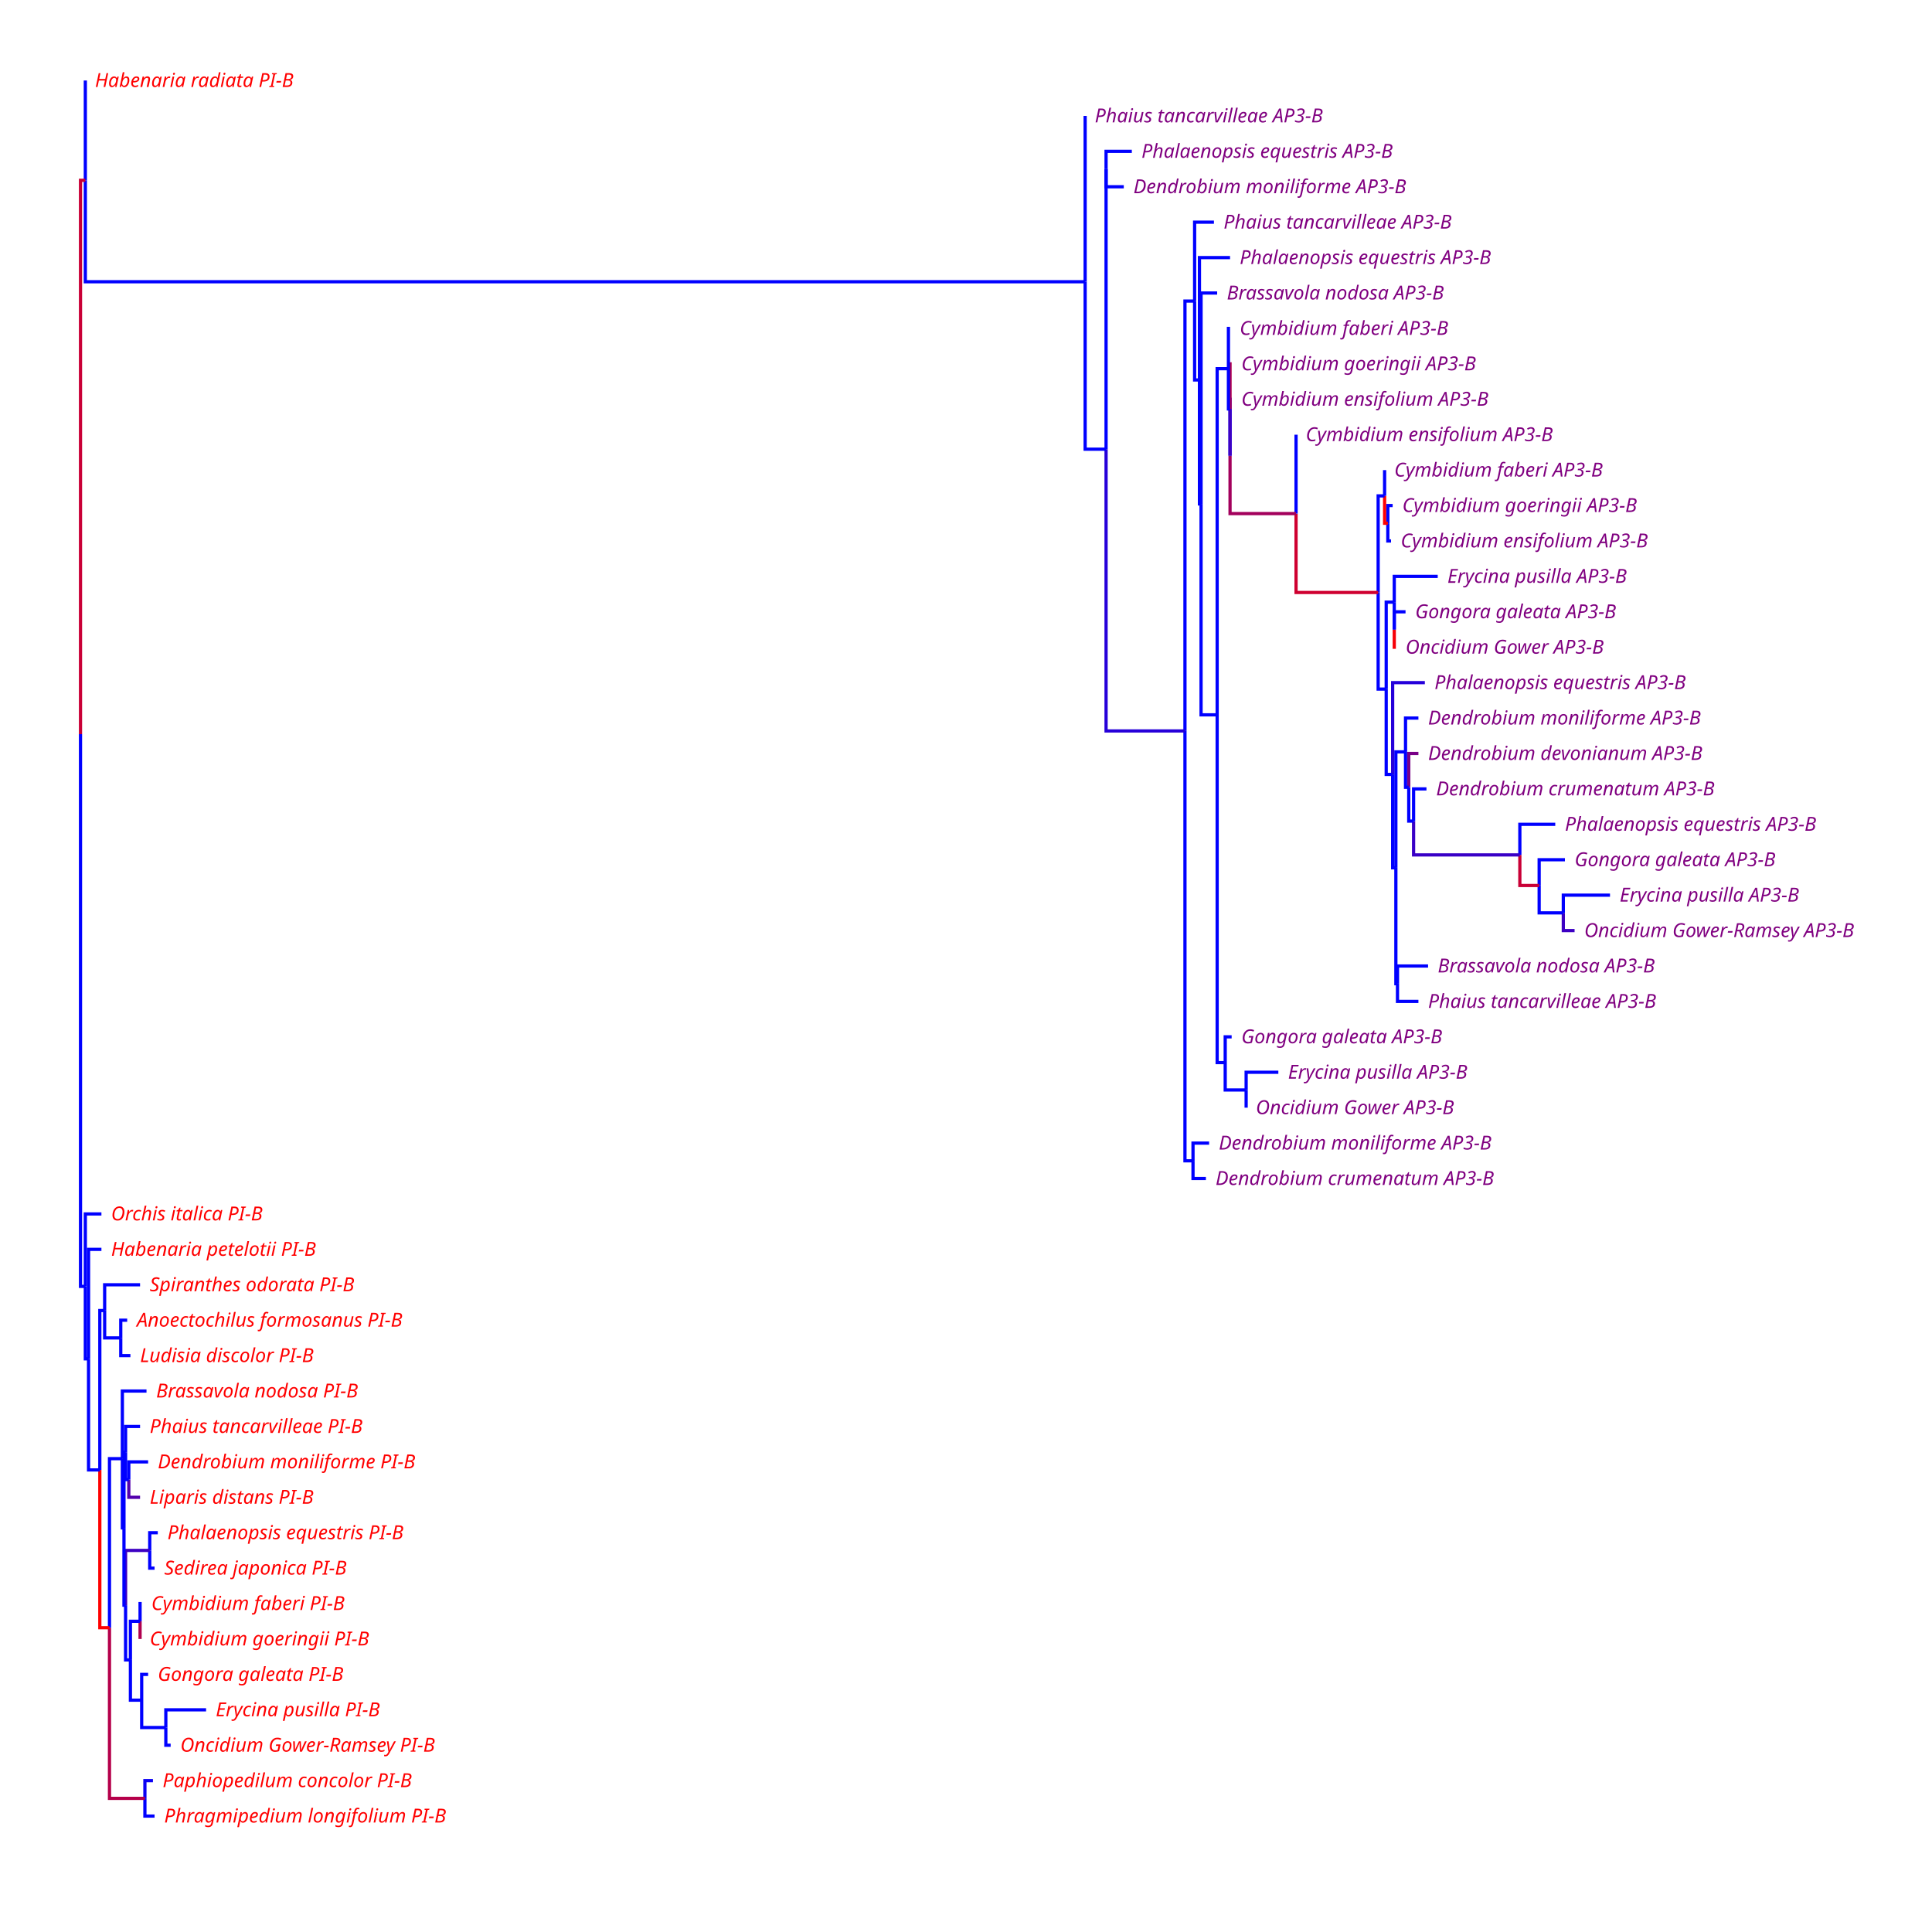
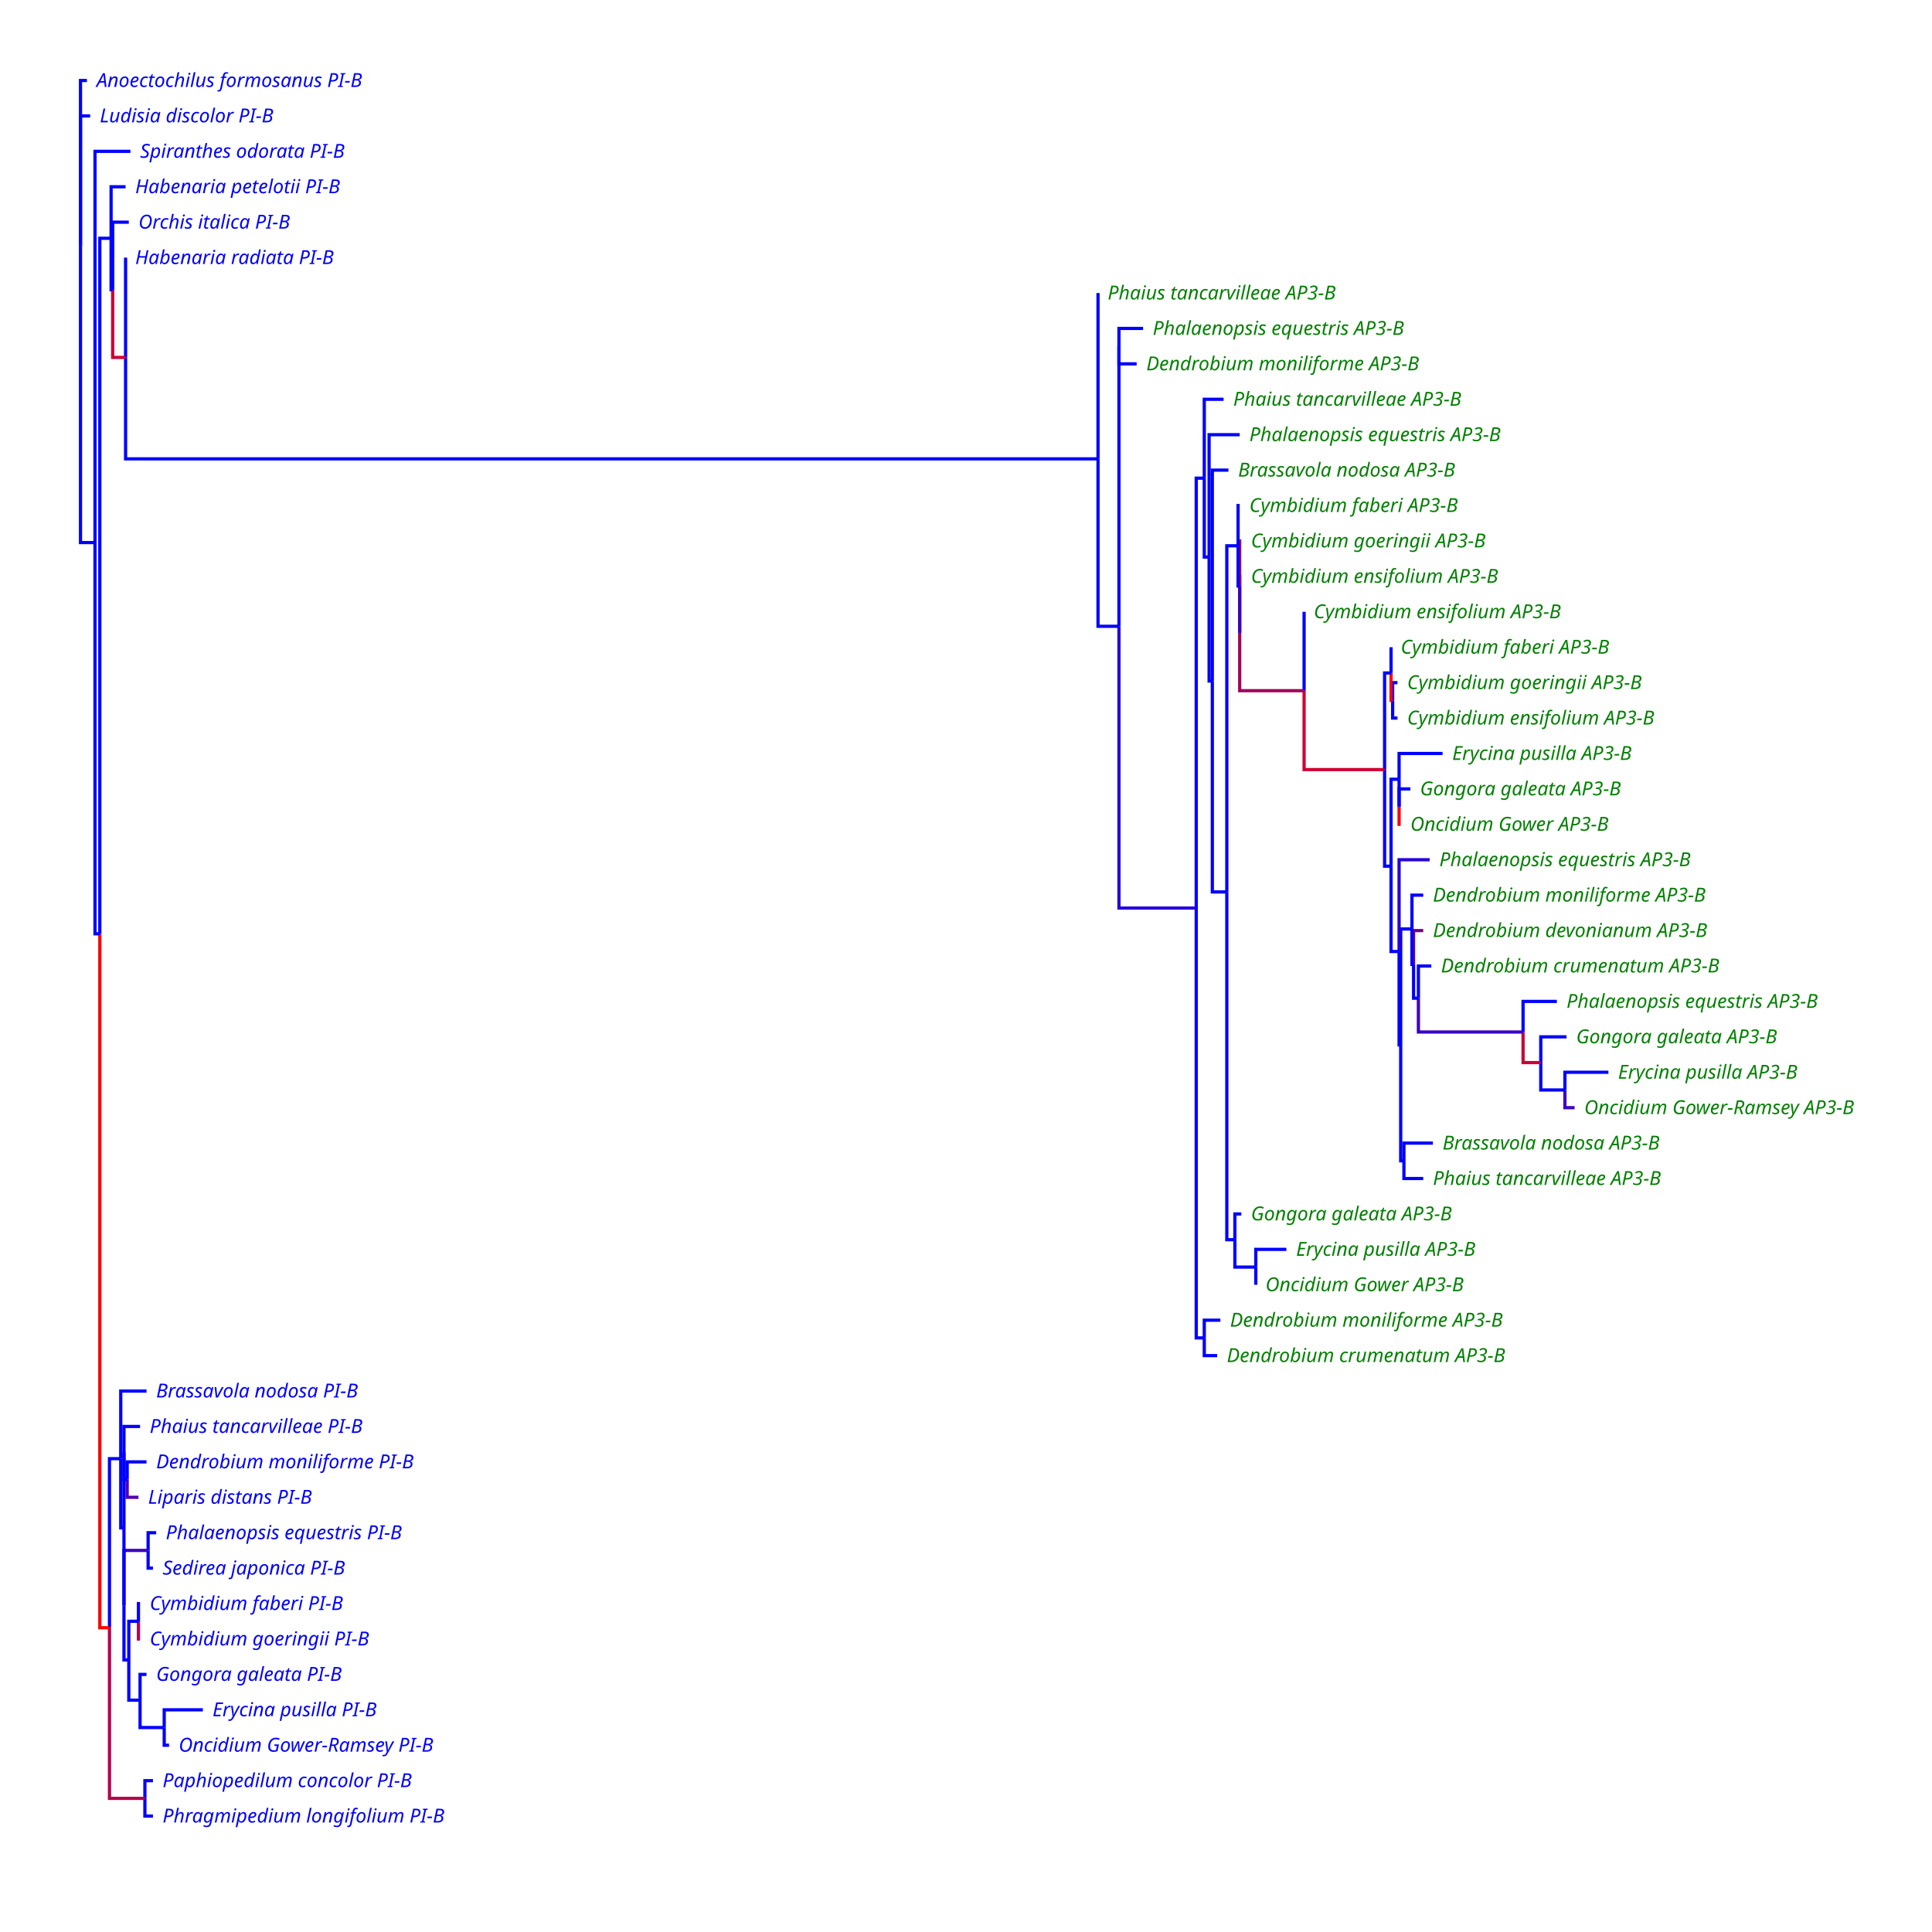
<svg xmlns="http://www.w3.org/2000/svg" height="1200" width="1200">
  <style type="text/css">
	polyline { fill: none; stroke: black; stroke-width: 1 }
	path { fill: none; stroke: black; stroke-width: 1 }
	line { fill: none; stroke: black; stroke-width: 1 }
	circle.node_circle  {}
	circle.taxon_circle {}
	text.node_text      {}
	text.taxon_text     {}
	line.scale_bar      {}
	text.scale_label    {}
	line.scale_major    {}
	line.scale_minor    {}
</style>
-   <polyline points="687,105 687,116 698,116" style="stroke: rgb(0,0,255); stroke-width: 2" />
-   <text class="taxon_text" style="font-family: Verdana; font-size: 12; font-style: Italic; fill: #800080" transform="rotate( 698.8055 116)" x="704" y="120">Dendrobium moniliforme AP3-B</text>
-   <polyline points="687,105 687,94 703,94" style="stroke: rgb(0,0,255); stroke-width: 2" />
-   <text class="taxon_text" style="font-family: Verdana; font-size: 12; font-style: Italic; fill: #800080" transform="rotate( 703.1566 94)" x="709" y="98">Phalaenopsis equestris AP3-B</text>
-   <polyline points="862,325 862,336 864,336" style="stroke: rgb(-61,0,316); stroke-width: 2" />
-   <text class="taxon_text" style="font-family: Verdana; font-size: 12; font-style: Italic; fill: #800080" transform="rotate( 864.7635 336)" x="870" y="340">Cymbidium ensifolium AP3-B</text>
-   <polyline points="862,325 862,314 865,314" style="stroke: rgb(0,0,255); stroke-width: 2" />
-   <text class="taxon_text" style="font-family: Verdana; font-size: 12; font-style: Italic; fill: #800080" transform="rotate( 865.4274 314)" x="871" y="318">Cymbidium goeringii AP3-B</text>
-   <polyline points="860,308 860,325 862,325" style="stroke: rgb(254,0,1); stroke-width: 2" />
-   <polyline points="860,308 860,292 860,292" style="stroke: rgb(0,0,255); stroke-width: 2" />
-   <text class="taxon_text" style="font-family: Verdana; font-size: 12; font-style: Italic; fill: #800080" transform="rotate( 860.7236 292)" x="866" y="296">Cymbidium faberi AP3-B</text>
-   <polyline points="866,391 866,402 867,402" style="stroke: rgb(247,0,8); stroke-width: 2" />
-   <text class="taxon_text" style="font-family: Verdana; font-size: 12; font-style: Italic; fill: #800080" transform="rotate( 867.0019 402)" x="873" y="406">Oncidium Gower AP3-B</text>
-   <polyline points="866,391 866,380 873,380" style="stroke: rgb(0,0,255); stroke-width: 2" />
-   <text class="taxon_text" style="font-family: Verdana; font-size: 12; font-style: Italic; fill: #800080" transform="rotate( 873.1645 380)" x="879" y="384">Gongora galeata AP3-B</text>
-   <polyline points="866,374 866,391 866,391" style="stroke: rgb(0,0,255); stroke-width: 2" />
-   <polyline points="866,374 866,358 893,358" style="stroke: rgb(0,0,255); stroke-width: 2" />
-   <text class="taxon_text" style="font-family: Verdana; font-size: 12; font-style: Italic; fill: #800080" transform="rotate( 893.5416 358)" x="899" y="362">Erycina pusilla AP3-B</text>
-   <polyline points="971,567 971,578 978,578" style="stroke: rgb(60,0,195); stroke-width: 2" />
-   <text class="taxon_text" style="font-family: Verdana; font-size: 12; font-style: Italic; fill: #800080" transform="rotate( 978.4144 578)" x="984" y="582">Oncidium Gower-Ramsey AP3-B</text>
-   <polyline points="971,567 971,556 1000,556" style="stroke: rgb(-3,0,258); stroke-width: 2" />
-   <text class="taxon_text" style="font-family: Verdana; font-size: 12; font-style: Italic; fill: #800080" transform="rotate( 1000 556)" x="1006" y="560">Erycina pusilla AP3-B</text>
-   <polyline points="956,550 956,567 971,567" style="stroke: rgb(0,0,255); stroke-width: 2" />
-   <polyline points="956,550 956,534 972,534" style="stroke: rgb(0,0,255); stroke-width: 2" />
-   <text class="taxon_text" style="font-family: Verdana; font-size: 12; font-style: Italic; fill: #800080" transform="rotate( 972.6813 534)" x="978" y="538">Gongora galeata AP3-B</text>
-   <polyline points="944,531 944,550 956,550" style="stroke: rgb(201,0,54); stroke-width: 2" />
-   <polyline points="944,531 944,512 966,512" style="stroke: rgb(0,0,255); stroke-width: 2" />
-   <text class="taxon_text" style="font-family: Verdana; font-size: 12; font-style: Italic; fill: #800080" transform="rotate( 966.6393 512)" x="972" y="516">Phalaenopsis equestris AP3-B</text>
-   <polyline points="878,510 878,531 944,531" style="stroke: rgb(57,0,198); stroke-width: 2" />
-   <polyline points="878,510 878,490 886,490" style="stroke: rgb(0,0,255); stroke-width: 2" />
-   <text class="taxon_text" style="font-family: Verdana; font-size: 12; font-style: Italic; fill: #800080" transform="rotate( 886.7582 490)" x="892" y="494">Dendrobium crumenatum AP3-B</text>
-   <polyline points="875,489 875,510 878,510" style="stroke: rgb(0,0,255); stroke-width: 2" />
-   <polyline points="875,489 875,468 881,468" style="stroke: rgb(121,0,134); stroke-width: 2" />
-   <text class="taxon_text" style="font-family: Verdana; font-size: 12; font-style: Italic; fill: #800080" transform="rotate( 881.6881 468)" x="887" y="472">Dendrobium devonianum AP3-B</text>
-   <polyline points="873,467 873,489 875,489" style="stroke: rgb(0,0,255); stroke-width: 2" />
-   <polyline points="873,467 873,446 881,446" style="stroke: rgb(0,0,255); stroke-width: 2" />
-   <text class="taxon_text" style="font-family: Verdana; font-size: 12; font-style: Italic; fill: #800080" transform="rotate( 881.4709 446)" x="887" y="450">Dendrobium moniliforme AP3-B</text>
-   <polyline points="868,611 868,622 881,622" style="stroke: rgb(0,0,255); stroke-width: 2" />
-   <text class="taxon_text" style="font-family: Verdana; font-size: 12; font-style: Italic; fill: #800080" transform="rotate( 881.9593 622)" x="887" y="626">Phaius tancarvilleae AP3-B</text>
-   <polyline points="868,611 868,600 887,600" style="stroke: rgb(0,0,255); stroke-width: 2" />
-   <text class="taxon_text" style="font-family: Verdana; font-size: 12; font-style: Italic; fill: #800080" transform="rotate( 887.6653 600)" x="893" y="604">Brassavola nodosa AP3-B</text>
-   <polyline points="867,539 867,611 868,611" style="stroke: rgb(0,0,255); stroke-width: 2" />
-   <polyline points="867,539 867,467 873,467" style="stroke: rgb(0,0,255); stroke-width: 2" />
-   <polyline points="865,481 865,539 867,539" style="stroke: rgb(0,0,255); stroke-width: 2" />
-   <polyline points="865,481 865,424 885,424" style="stroke: rgb(37,0,218); stroke-width: 2" />
-   <text class="taxon_text" style="font-family: Verdana; font-size: 12; font-style: Italic; fill: #800080" transform="rotate( 885.2363 424)" x="891" y="428">Phalaenopsis equestris AP3-B</text>
-   <polyline points="861,428 861,481 865,481" style="stroke: rgb(0,0,255); stroke-width: 2" />
-   <polyline points="861,428 861,374 866,374" style="stroke: rgb(0,0,255); stroke-width: 2" />
-   <polyline points="856,368 856,428 861,428" style="stroke: rgb(0,0,255); stroke-width: 2" />
-   <polyline points="856,368 856,308 860,308" style="stroke: rgb(0,0,255); stroke-width: 2" />
-   <polyline points="805,319 805,368 856,368" style="stroke: rgb(207,0,48); stroke-width: 2" />
-   <polyline points="805,319 805,270 805,270" style="stroke: rgb(0,0,255); stroke-width: 2" />
-   <text class="taxon_text" style="font-family: Verdana; font-size: 12; font-style: Italic; fill: #800080" transform="rotate( 805.2015 270)" x="811" y="274">Cymbidium ensifolium AP3-B</text>
-   <polyline points="764,283 764,319 805,319" style="stroke: rgb(163,0,92); stroke-width: 2" />
-   <polyline points="764,283 764,248 765,248" style="stroke: rgb(0,0,255); stroke-width: 2" />
-   <text class="taxon_text" style="font-family: Verdana; font-size: 12; font-style: Italic; fill: #800080" transform="rotate( 765.8252 248)" x="771" y="252">Cymbidium ensifolium AP3-B</text>
-   <polyline points="764,254 764,283 764,283" style="stroke: rgb(63,0,192); stroke-width: 2" />
-   <polyline points="764,254 764,226 765,226" style="stroke: rgb(178,0,77); stroke-width: 2" />
-   <text class="taxon_text" style="font-family: Verdana; font-size: 12; font-style: Italic; fill: #800080" transform="rotate( 765.1717 226)" x="771" y="230">Cymbidium goeringii AP3-B</text>
-   <polyline points="763,229 763,254 764,254" style="stroke: rgb(0,0,255); stroke-width: 2" />
-   <polyline points="763,229 763,204 764,204" style="stroke: rgb(0,0,255); stroke-width: 2" />
-   <text class="taxon_text" style="font-family: Verdana; font-size: 12; font-style: Italic; fill: #800080" transform="rotate( 764.4851 204)" x="770" y="208">Cymbidium faberi AP3-B</text>
-   <polyline points="774,677 774,688 774,688" style="stroke: rgb(0,0,255); stroke-width: 2" />
-   <text class="taxon_text" style="font-family: Verdana; font-size: 12; font-style: Italic; fill: #800080" transform="rotate( 774.8006 688)" x="780" y="692">Oncidium Gower AP3-B</text>
-   <polyline points="774,677 774,666 794,666" style="stroke: rgb(0,0,255); stroke-width: 2" />
-   <text class="taxon_text" style="font-family: Verdana; font-size: 12; font-style: Italic; fill: #800080" transform="rotate( 794.1566 666)" x="800" y="670">Erycina pusilla AP3-B</text>
-   <polyline points="761,660 761,677 774,677" style="stroke: rgb(0,0,255); stroke-width: 2" />
-   <polyline points="761,660 761,644 765,644" style="stroke: rgb(0,0,255); stroke-width: 2" />
-   <text class="taxon_text" style="font-family: Verdana; font-size: 12; font-style: Italic; fill: #800080" transform="rotate( 765.8166 644)" x="771" y="648">Gongora galeata AP3-B</text>
-   <polyline points="756,444 756,660 761,660" style="stroke: rgb(0,0,255); stroke-width: 2" />
-   <polyline points="756,444 756,229 763,229" style="stroke: rgb(-56,0,311); stroke-width: 2" />
-   <polyline points="746,313 746,444 756,444" style="stroke: rgb(0,0,255); stroke-width: 2" />
-   <polyline points="746,313 746,182 756,182" style="stroke: rgb(0,0,255); stroke-width: 2" />
-   <text class="taxon_text" style="font-family: Verdana; font-size: 12; font-style: Italic; fill: #800080" transform="rotate( 756.8611 182)" x="762" y="186">Brassavola nodosa AP3-B</text>
-   <polyline points="745,236 745,313 746,313" style="stroke: rgb(0,0,255); stroke-width: 2" />
-   <polyline points="745,236 745,160 764,160" style="stroke: rgb(0,0,255); stroke-width: 2" />
-   <text class="taxon_text" style="font-family: Verdana; font-size: 12; font-style: Italic; fill: #800080" transform="rotate( 764.5619 160)" x="770" y="164">Phalaenopsis equestris AP3-B</text>
-   <polyline points="742,187 742,236 745,236" style="stroke: rgb(0,0,255); stroke-width: 2" />
-   <polyline points="742,187 742,138 754,138" style="stroke: rgb(0,0,255); stroke-width: 2" />
-   <text class="taxon_text" style="font-family: Verdana; font-size: 12; font-style: Italic; fill: #800080" transform="rotate( 754.2563 138)" x="760" y="142">Phaius tancarvilleae AP3-B</text>
-   <polyline points="741,721 741,732 749,732" style="stroke: rgb(0,0,255); stroke-width: 2" />
-   <text class="taxon_text" style="font-family: Verdana; font-size: 12; font-style: Italic; fill: #800080" transform="rotate( 749.7064 732)" x="755" y="736">Dendrobium crumenatum AP3-B</text>
-   <polyline points="741,721 741,710 751,710" style="stroke: rgb(0,0,255); stroke-width: 2" />
-   <text class="taxon_text" style="font-family: Verdana; font-size: 12; font-style: Italic; fill: #800080" transform="rotate( 751.6508 710)" x="757" y="714">Dendrobium moniliforme AP3-B</text>
-   <polyline points="736,454 736,721 741,721" style="stroke: rgb(0,0,255); stroke-width: 2" />
-   <polyline points="736,454 736,187 742,187" style="stroke: rgb(0,0,255); stroke-width: 2" />
-   <polyline points="687,279 687,454 736,454" style="stroke: rgb(38,0,217); stroke-width: 2" />
-   <polyline points="687,279 687,105 687,105" style="stroke: rgb(0,0,255); stroke-width: 2" />
-   <polyline points="674,175 674,279 687,279" style="stroke: rgb(0,0,255); stroke-width: 2" />
-   <polyline points="674,175 674,72 674,72" style="stroke: rgb(0,0,255); stroke-width: 2" />
-   <text class="taxon_text" style="font-family: Verdana; font-size: 12; font-style: Italic; fill: #800080" transform="rotate( 674.3104 72)" x="680" y="76">Phaius tancarvilleae AP3-B</text>
-   <polyline points="53,112 53,175 674,175" style="stroke: rgb(-13,0,268); stroke-width: 2" />
-   <polyline points="53,112 53,50 53,50" style="stroke: rgb(0,0,255); stroke-width: 2" />
-   <text class="taxon_text" style="font-family: Verdana; font-size: 12; font-style: Italic; fill: #FF0000" transform="rotate( 53.70637 50)" x="59" y="54">Habenaria radiata PI-B</text>
-   <polyline points="75,831 75,842 81,842" style="stroke: rgb(0,0,255); stroke-width: 2" />
-   <text class="taxon_text" style="font-family: Verdana; font-size: 12; font-style: Italic; fill: #FF0000" transform="rotate( 81.5667 842)" x="87" y="846">Ludisia discolor PI-B</text>
-   <polyline points="75,831 75,820 79,820" style="stroke: rgb(0,0,255); stroke-width: 2" />
-   <text class="taxon_text" style="font-family: Verdana; font-size: 12; font-style: Italic; fill: #FF0000" transform="rotate( 79.50557 820)" x="85" y="824">Anoectochilus formosanus PI-B</text>
-   <polyline points="65,814 65,831 75,831" style="stroke: rgb(0,0,255); stroke-width: 2" />
-   <polyline points="65,814 65,798 87,798" style="stroke: rgb(0,0,255); stroke-width: 2" />
-   <text class="taxon_text" style="font-family: Verdana; font-size: 12; font-style: Italic; fill: #FF0000" transform="rotate( 87.85483 798)" x="93" y="802">Spiranthes odorata PI-B</text>
-   <polyline points="80,919 80,930 87,930" style="stroke: rgb(82,0,173); stroke-width: 2" />
-   <text class="taxon_text" style="font-family: Verdana; font-size: 12; font-style: Italic; fill: #FF0000" transform="rotate( 87.53105 930)" x="93" y="934">Liparis distans PI-B</text>
-   <polyline points="80,919 80,908 92,908" style="stroke: rgb(0,0,255); stroke-width: 2" />
-   <text class="taxon_text" style="font-family: Verdana; font-size: 12; font-style: Italic; fill: #FF0000" transform="rotate( 92.30563 908)" x="98" y="912">Dendrobium moniliforme PI-B</text>
-   <polyline points="78,902 78,919 80,919" style="stroke: rgb(0,0,255); stroke-width: 2" />
-   <polyline points="78,902 78,886 87,886" style="stroke: rgb(0,0,255); stroke-width: 2" />
-   <text class="taxon_text" style="font-family: Verdana; font-size: 12; font-style: Italic; fill: #FF0000" transform="rotate( 87.68878 886)" x="93" y="890">Phaius tancarvilleae PI-B</text>
-   <polyline points="93,963 93,974 96,974" style="stroke: rgb(0,0,255); stroke-width: 2" />
-   <text class="taxon_text" style="font-family: Verdana; font-size: 12; font-style: Italic; fill: #FF0000" transform="rotate( 96.04399 974)" x="102" y="978">Sedirea japonica PI-B</text>
-   <polyline points="93,963 93,952 98,952" style="stroke: rgb(0,0,255); stroke-width: 2" />
-   <text class="taxon_text" style="font-family: Verdana; font-size: 12; font-style: Italic; fill: #FF0000" transform="rotate( 98.2066 952)" x="104" y="956">Phalaenopsis equestris PI-B</text>
-   <polyline points="87,1007 87,1018 87,1018" style="stroke: rgb(176,0,79); stroke-width: 2" />
-   <text class="taxon_text" style="font-family: Verdana; font-size: 12; font-style: Italic; fill: #FF0000" transform="rotate( 87.95364 1018)" x="93" y="1022">Cymbidium goeringii PI-B</text>
-   <polyline points="87,1007 87,996 88,996" style="stroke: rgb(0,0,255); stroke-width: 2" />
-   <text class="taxon_text" style="font-family: Verdana; font-size: 12; font-style: Italic; fill: #FF0000" transform="rotate( 88.39794 996)" x="94" y="1000">Cymbidium faberi PI-B</text>
-   <polyline points="103,1073 103,1084 106,1084" style="stroke: rgb(0,0,255); stroke-width: 2" />
-   <text class="taxon_text" style="font-family: Verdana; font-size: 12; font-style: Italic; fill: #FF0000" transform="rotate( 106.3702 1084)" x="112" y="1088">Oncidium Gower-Ramsey PI-B</text>
-   <polyline points="103,1073 103,1062 128,1062" style="stroke: rgb(0,0,255); stroke-width: 2" />
-   <text class="taxon_text" style="font-family: Verdana; font-size: 12; font-style: Italic; fill: #FF0000" transform="rotate( 128.4667 1062)" x="134" y="1066">Erycina pusilla PI-B</text>
-   <polyline points="88,1056 88,1073 103,1073" style="stroke: rgb(0,0,255); stroke-width: 2" />
-   <polyline points="88,1056 88,1040 92,1040" style="stroke: rgb(0,0,255); stroke-width: 2" />
-   <text class="taxon_text" style="font-family: Verdana; font-size: 12; font-style: Italic; fill: #FF0000" transform="rotate( 92.22558 1040)" x="98" y="1044">Gongora galeata PI-B</text>
-   <polyline points="81,1031 81,1056 88,1056" style="stroke: rgb(0,0,255); stroke-width: 2" />
-   <polyline points="81,1031 81,1007 87,1007" style="stroke: rgb(0,0,255); stroke-width: 2" />
-   <polyline points="78,997 78,1031 81,1031" style="stroke: rgb(0,0,255); stroke-width: 2" />
-   <polyline points="78,997 78,963 93,963" style="stroke: rgb(61,0,194); stroke-width: 2" />
-   <polyline points="77,949 77,997 78,997" style="stroke: rgb(0,0,255); stroke-width: 2" />
-   <polyline points="77,949 77,902 78,902" style="stroke: rgb(0,0,255); stroke-width: 2" />
-   <polyline points="76,906 76,949 77,949" style="stroke: rgb(0,0,255); stroke-width: 2" />
-   <polyline points="76,906 76,864 91,864" style="stroke: rgb(0,0,255); stroke-width: 2" />
-   <text class="taxon_text" style="font-family: Verdana; font-size: 12; font-style: Italic; fill: #FF0000" transform="rotate( 91.90358 864)" x="97" y="868">Brassavola nodosa PI-B</text>
-   <polyline points="90,1117 90,1128 96,1128" style="stroke: rgb(0,0,255); stroke-width: 2" />
-   <text class="taxon_text" style="font-family: Verdana; font-size: 12; font-style: Italic; fill: #FF0000" transform="rotate( 96.63322 1128)" x="102" y="1132">Phragmipedium longifolium PI-B</text>
+   <polyline points="695,215 695,226 706,226" style="stroke: rgb(0,0,255); stroke-width: 2" />
+   <text class="taxon_text" style="font-family: Verdana; font-size: 12; font-style: Italic; fill: #008000" transform="rotate( 706.5416 226)" x="712" y="230">Dendrobium moniliforme AP3-B</text>
+   <polyline points="695,215 695,204 710,204" style="stroke: rgb(0,0,255); stroke-width: 2" />
+   <text class="taxon_text" style="font-family: Verdana; font-size: 12; font-style: Italic; fill: #008000" transform="rotate( 710.781 204)" x="716" y="208">Phalaenopsis equestris AP3-B</text>
+   <polyline points="865,435 865,446 868,446" style="stroke: rgb(-61,0,316); stroke-width: 2" />
+   <text class="taxon_text" style="font-family: Verdana; font-size: 12; font-style: Italic; fill: #008000" transform="rotate( 868.237 446)" x="874" y="450">Cymbidium ensifolium AP3-B</text>
+   <polyline points="865,435 865,424 868,424" style="stroke: rgb(0,0,255); stroke-width: 2" />
+   <text class="taxon_text" style="font-family: Verdana; font-size: 12; font-style: Italic; fill: #008000" transform="rotate( 868.8839 424)" x="874" y="428">Cymbidium goeringii AP3-B</text>
+   <polyline points="864,418 864,435 865,435" style="stroke: rgb(254,0,1); stroke-width: 2" />
+   <polyline points="864,418 864,402 864,402" style="stroke: rgb(0,0,255); stroke-width: 2" />
+   <text class="taxon_text" style="font-family: Verdana; font-size: 12; font-style: Italic; fill: #008000" transform="rotate( 864.3009 402)" x="870" y="406">Cymbidium faberi AP3-B</text>
+   <polyline points="869,501 869,512 870,512" style="stroke: rgb(247,0,8); stroke-width: 2" />
+   <text class="taxon_text" style="font-family: Verdana; font-size: 12; font-style: Italic; fill: #008000" transform="rotate( 870.418 512)" x="876" y="516">Oncidium Gower AP3-B</text>
+   <polyline points="869,501 869,490 876,490" style="stroke: rgb(0,0,255); stroke-width: 2" />
+   <text class="taxon_text" style="font-family: Verdana; font-size: 12; font-style: Italic; fill: #008000" transform="rotate( 876.4222 490)" x="882" y="494">Gongora galeata AP3-B</text>
+   <polyline points="869,484 869,501 869,501" style="stroke: rgb(0,0,255); stroke-width: 2" />
+   <polyline points="869,484 869,468 896,468" style="stroke: rgb(0,0,255); stroke-width: 2" />
+   <text class="taxon_text" style="font-family: Verdana; font-size: 12; font-style: Italic; fill: #008000" transform="rotate( 896.2759 468)" x="902" y="472">Erycina pusilla AP3-B</text>
+   <polyline points="972,677 972,688 978,688" style="stroke: rgb(60,0,195); stroke-width: 2" />
+   <text class="taxon_text" style="font-family: Verdana; font-size: 12; font-style: Italic; fill: #008000" transform="rotate( 978.9688 688)" x="984" y="692">Oncidium Gower-Ramsey AP3-B</text>
+   <polyline points="972,677 972,666 999,666" style="stroke: rgb(-3,0,258); stroke-width: 2" />
+   <text class="taxon_text" style="font-family: Verdana; font-size: 12; font-style: Italic; fill: #008000" transform="rotate( 1000 666)" x="1005" y="670">Erycina pusilla AP3-B</text>
+   <polyline points="957,660 957,677 972,677" style="stroke: rgb(0,0,255); stroke-width: 2" />
+   <polyline points="957,660 957,644 973,644" style="stroke: rgb(0,0,255); stroke-width: 2" />
+   <text class="taxon_text" style="font-family: Verdana; font-size: 12; font-style: Italic; fill: #008000" transform="rotate( 973.383 644)" x="979" y="648">Gongora galeata AP3-B</text>
+   <polyline points="946,641 946,660 957,660" style="stroke: rgb(201,0,54); stroke-width: 2" />
+   <polyline points="946,641 946,622 967,622" style="stroke: rgb(0,0,255); stroke-width: 2" />
+   <text class="taxon_text" style="font-family: Verdana; font-size: 12; font-style: Italic; fill: #008000" transform="rotate( 967.4961 622)" x="973" y="626">Phalaenopsis equestris AP3-B</text>
+   <polyline points="881,620 881,641 946,641" style="stroke: rgb(57,0,198); stroke-width: 2" />
+   <polyline points="881,620 881,600 889,600" style="stroke: rgb(0,0,255); stroke-width: 2" />
+   <text class="taxon_text" style="font-family: Verdana; font-size: 12; font-style: Italic; fill: #008000" transform="rotate( 889.6668 600)" x="895" y="604">Dendrobium crumenatum AP3-B</text>
+   <polyline points="878,599 878,620 881,620" style="stroke: rgb(0,0,255); stroke-width: 2" />
+   <polyline points="878,599 878,578 884,578" style="stroke: rgb(121,0,134); stroke-width: 2" />
+   <text class="taxon_text" style="font-family: Verdana; font-size: 12; font-style: Italic; fill: #008000" transform="rotate( 884.727 578)" x="890" y="582">Dendrobium devonianum AP3-B</text>
+   <polyline points="877,577 877,599 878,599" style="stroke: rgb(0,0,255); stroke-width: 2" />
+   <polyline points="877,577 877,556 884,556" style="stroke: rgb(0,0,255); stroke-width: 2" />
+   <text class="taxon_text" style="font-family: Verdana; font-size: 12; font-style: Italic; fill: #008000" transform="rotate( 884.5153 556)" x="890" y="560">Dendrobium moniliforme AP3-B</text>
+   <polyline points="872,721 872,732 884,732" style="stroke: rgb(0,0,255); stroke-width: 2" />
+   <text class="taxon_text" style="font-family: Verdana; font-size: 12; font-style: Italic; fill: #008000" transform="rotate( 884.9911 732)" x="890" y="736">Phaius tancarvilleae AP3-B</text>
+   <polyline points="872,721 872,710 890,710" style="stroke: rgb(0,0,255); stroke-width: 2" />
+   <text class="taxon_text" style="font-family: Verdana; font-size: 12; font-style: Italic; fill: #008000" transform="rotate( 890.5506 710)" x="896" y="714">Brassavola nodosa AP3-B</text>
+   <polyline points="870,649 870,721 872,721" style="stroke: rgb(0,0,255); stroke-width: 2" />
+   <polyline points="870,649 870,577 877,577" style="stroke: rgb(0,0,255); stroke-width: 2" />
+   <polyline points="869,591 869,649 870,649" style="stroke: rgb(0,0,255); stroke-width: 2" />
+   <polyline points="869,591 869,534 888,534" style="stroke: rgb(37,0,218); stroke-width: 2" />
+   <text class="taxon_text" style="font-family: Verdana; font-size: 12; font-style: Italic; fill: #008000" transform="rotate( 888.184 534)" x="894" y="538">Phalaenopsis equestris AP3-B</text>
+   <polyline points="864,538 864,591 869,591" style="stroke: rgb(0,0,255); stroke-width: 2" />
+   <polyline points="864,538 864,484 869,484" style="stroke: rgb(0,0,255); stroke-width: 2" />
+   <polyline points="860,478 860,538 864,538" style="stroke: rgb(0,0,255); stroke-width: 2" />
+   <polyline points="860,478 860,418 864,418" style="stroke: rgb(0,0,255); stroke-width: 2" />
+   <polyline points="810,429 810,478 860,478" style="stroke: rgb(207,0,48); stroke-width: 2" />
+   <polyline points="810,429 810,380 810,380" style="stroke: rgb(0,0,255); stroke-width: 2" />
+   <text class="taxon_text" style="font-family: Verdana; font-size: 12; font-style: Italic; fill: #008000" transform="rotate( 810.2048 380)" x="816" y="384">Cymbidium ensifolium AP3-B</text>
+   <polyline points="770,393 770,429 810,429" style="stroke: rgb(163,0,92); stroke-width: 2" />
+   <polyline points="770,393 770,358 771,358" style="stroke: rgb(0,0,255); stroke-width: 2" />
+   <text class="taxon_text" style="font-family: Verdana; font-size: 12; font-style: Italic; fill: #008000" transform="rotate( 771.8399 358)" x="777" y="362">Cymbidium ensifolium AP3-B</text>
+   <polyline points="770,364 770,393 770,393" style="stroke: rgb(63,0,192); stroke-width: 2" />
+   <polyline points="770,364 770,336 771,336" style="stroke: rgb(178,0,77); stroke-width: 2" />
+   <text class="taxon_text" style="font-family: Verdana; font-size: 12; font-style: Italic; fill: #008000" transform="rotate( 771.2032 336)" x="777" y="340">Cymbidium goeringii AP3-B</text>
+   <polyline points="769,339 769,364 770,364" style="stroke: rgb(0,0,255); stroke-width: 2" />
+   <polyline points="769,339 769,314 770,314" style="stroke: rgb(0,0,255); stroke-width: 2" />
+   <text class="taxon_text" style="font-family: Verdana; font-size: 12; font-style: Italic; fill: #008000" transform="rotate( 770.5343 314)" x="776" y="318">Cymbidium faberi AP3-B</text>
+   <polyline points="780,787 780,798 780,798" style="stroke: rgb(0,0,255); stroke-width: 2" />
+   <text class="taxon_text" style="font-family: Verdana; font-size: 12; font-style: Italic; fill: #008000" transform="rotate( 780.5848 798)" x="786" y="802">Oncidium Gower AP3-B</text>
+   <polyline points="780,787 780,776 799,776" style="stroke: rgb(0,0,255); stroke-width: 2" />
+   <text class="taxon_text" style="font-family: Verdana; font-size: 12; font-style: Italic; fill: #008000" transform="rotate( 799.4436 776)" x="805" y="780">Erycina pusilla AP3-B</text>
+   <polyline points="767,770 767,787 780,787" style="stroke: rgb(0,0,255); stroke-width: 2" />
+   <polyline points="767,770 767,754 771,754" style="stroke: rgb(0,0,255); stroke-width: 2" />
+   <text class="taxon_text" style="font-family: Verdana; font-size: 12; font-style: Italic; fill: #008000" transform="rotate( 771.8315 754)" x="777" y="758">Gongora galeata AP3-B</text>
+   <polyline points="762,554 762,770 767,770" style="stroke: rgb(0,0,255); stroke-width: 2" />
+   <polyline points="762,554 762,339 769,339" style="stroke: rgb(-56,0,311); stroke-width: 2" />
+   <polyline points="753,423 753,554 762,554" style="stroke: rgb(0,0,255); stroke-width: 2" />
+   <polyline points="753,423 753,292 763,292" style="stroke: rgb(0,0,255); stroke-width: 2" />
+   <text class="taxon_text" style="font-family: Verdana; font-size: 12; font-style: Italic; fill: #008000" transform="rotate( 763.1061 292)" x="769" y="296">Brassavola nodosa AP3-B</text>
+   <polyline points="751,346 751,423 753,423" style="stroke: rgb(0,0,255); stroke-width: 2" />
+   <polyline points="751,346 751,270 770,270" style="stroke: rgb(0,0,255); stroke-width: 2" />
+   <text class="taxon_text" style="font-family: Verdana; font-size: 12; font-style: Italic; fill: #008000" transform="rotate( 770.6091 270)" x="776" y="274">Phalaenopsis equestris AP3-B</text>
+   <polyline points="748,297 748,346 751,346" style="stroke: rgb(0,0,255); stroke-width: 2" />
+   <polyline points="748,297 748,248 760,248" style="stroke: rgb(0,0,255); stroke-width: 2" />
+   <text class="taxon_text" style="font-family: Verdana; font-size: 12; font-style: Italic; fill: #008000" transform="rotate( 760.5681 248)" x="766" y="252">Phaius tancarvilleae AP3-B</text>
+   <polyline points="748,831 748,842 756,842" style="stroke: rgb(0,0,255); stroke-width: 2" />
+   <text class="taxon_text" style="font-family: Verdana; font-size: 12; font-style: Italic; fill: #008000" transform="rotate( 756.1351 842)" x="762" y="846">Dendrobium crumenatum AP3-B</text>
+   <polyline points="748,831 748,820 758,820" style="stroke: rgb(0,0,255); stroke-width: 2" />
+   <text class="taxon_text" style="font-family: Verdana; font-size: 12; font-style: Italic; fill: #008000" transform="rotate( 758.0296 820)" x="764" y="824">Dendrobium moniliforme AP3-B</text>
+   <polyline points="743,564 743,831 748,831" style="stroke: rgb(0,0,255); stroke-width: 2" />
+   <polyline points="743,564 743,297 748,297" style="stroke: rgb(0,0,255); stroke-width: 2" />
+   <polyline points="695,389 695,564 743,564" style="stroke: rgb(38,0,217); stroke-width: 2" />
+   <polyline points="695,389 695,215 695,215" style="stroke: rgb(0,0,255); stroke-width: 2" />
+   <polyline points="682,285 682,389 695,389" style="stroke: rgb(0,0,255); stroke-width: 2" />
+   <polyline points="682,285 682,182 682,182" style="stroke: rgb(0,0,255); stroke-width: 2" />
+   <text class="taxon_text" style="font-family: Verdana; font-size: 12; font-style: Italic; fill: #008000" transform="rotate( 682.6756 182)" x="688" y="186">Phaius tancarvilleae AP3-B</text>
+   <polyline points="78,222 78,285 682,285" style="stroke: rgb(-13,0,268); stroke-width: 2" />
+   <polyline points="78,222 78,160 78,160" style="stroke: rgb(0,0,255); stroke-width: 2" />
+   <text class="taxon_text" style="font-family: Verdana; font-size: 12; font-style: Italic; fill: #0000FF" transform="rotate( 78.01169 160)" x="84" y="164">Habenaria radiata PI-B</text>
+   <polyline points="70,180 70,222 78,222" style="stroke: rgb(201,0,54); stroke-width: 2" />
+   <polyline points="70,180 70,138 80,138" style="stroke: rgb(0,0,255); stroke-width: 2" />
+   <text class="taxon_text" style="font-family: Verdana; font-size: 12; font-style: Italic; fill: #0000FF" transform="rotate( 80.59021 138)" x="86" y="142">Orchis italica PI-B</text>
+   <polyline points="69,148 69,180 70,180" style="stroke: rgb(0,0,255); stroke-width: 2" />
+   <polyline points="69,148 69,116 78,116" style="stroke: rgb(0,0,255); stroke-width: 2" />
+   <text class="taxon_text" style="font-family: Verdana; font-size: 12; font-style: Italic; fill: #0000FF" transform="rotate( 78.05896 116)" x="84" y="120">Habenaria petelotii PI-B</text>
+   <polyline points="79,919 79,930 86,930" style="stroke: rgb(82,0,173); stroke-width: 2" />
+   <text class="taxon_text" style="font-family: Verdana; font-size: 12; font-style: Italic; fill: #0000FF" transform="rotate( 86.99548 930)" x="92" y="934">Liparis distans PI-B</text>
+   <polyline points="79,919 79,908 91,908" style="stroke: rgb(0,0,255); stroke-width: 2" />
+   <text class="taxon_text" style="font-family: Verdana; font-size: 12; font-style: Italic; fill: #0000FF" transform="rotate( 91.64742 908)" x="97" y="912">Dendrobium moniliforme PI-B</text>
+   <polyline points="77,902 77,919 79,919" style="stroke: rgb(0,0,255); stroke-width: 2" />
+   <polyline points="77,902 77,886 87,886" style="stroke: rgb(0,0,255); stroke-width: 2" />
+   <text class="taxon_text" style="font-family: Verdana; font-size: 12; font-style: Italic; fill: #0000FF" transform="rotate( 87.14915 886)" x="93" y="890">Phaius tancarvilleae PI-B</text>
+   <polyline points="92,963 92,974 95,974" style="stroke: rgb(0,0,255); stroke-width: 2" />
+   <text class="taxon_text" style="font-family: Verdana; font-size: 12; font-style: Italic; fill: #0000FF" transform="rotate( 95.28976 974)" x="101" y="978">Sedirea japonica PI-B</text>
+   <polyline points="92,963 92,952 97,952" style="stroke: rgb(0,0,255); stroke-width: 2" />
+   <text class="taxon_text" style="font-family: Verdana; font-size: 12; font-style: Italic; fill: #0000FF" transform="rotate( 97.39682 952)" x="103" y="956">Phalaenopsis equestris PI-B</text>
+   <polyline points="86,1007 86,1018 87,1018" style="stroke: rgb(176,0,79); stroke-width: 2" />
+   <text class="taxon_text" style="font-family: Verdana; font-size: 12; font-style: Italic; fill: #0000FF" transform="rotate( 87.4072 1018)" x="93" y="1022">Cymbidium goeringii PI-B</text>
+   <polyline points="86,1007 86,996 87,996" style="stroke: rgb(0,0,255); stroke-width: 2" />
+   <text class="taxon_text" style="font-family: Verdana; font-size: 12; font-style: Italic; fill: #0000FF" transform="rotate( 87.8401 996)" x="93" y="1000">Cymbidium faberi PI-B</text>
+   <polyline points="102,1073 102,1084 105,1084" style="stroke: rgb(0,0,255); stroke-width: 2" />
+   <text class="taxon_text" style="font-family: Verdana; font-size: 12; font-style: Italic; fill: #0000FF" transform="rotate( 105.3507 1084)" x="111" y="1088">Oncidium Gower-Ramsey PI-B</text>
+   <polyline points="102,1073 102,1062 126,1062" style="stroke: rgb(0,0,255); stroke-width: 2" />
+   <text class="taxon_text" style="font-family: Verdana; font-size: 12; font-style: Italic; fill: #0000FF" transform="rotate( 126.8797 1062)" x="132" y="1066">Erycina pusilla PI-B</text>
+   <polyline points="87,1056 87,1073 102,1073" style="stroke: rgb(0,0,255); stroke-width: 2" />
+   <polyline points="87,1056 87,1040 91,1040" style="stroke: rgb(0,0,255); stroke-width: 2" />
+   <text class="taxon_text" style="font-family: Verdana; font-size: 12; font-style: Italic; fill: #0000FF" transform="rotate( 91.56942 1040)" x="97" y="1044">Gongora galeata PI-B</text>
+   <polyline points="80,1031 80,1056 87,1056" style="stroke: rgb(0,0,255); stroke-width: 2" />
+   <polyline points="80,1031 80,1007 86,1007" style="stroke: rgb(0,0,255); stroke-width: 2" />
+   <polyline points="77,997 77,1031 80,1031" style="stroke: rgb(0,0,255); stroke-width: 2" />
+   <polyline points="77,997 77,963 92,963" style="stroke: rgb(61,0,194); stroke-width: 2" />
+   <polyline points="77,949 77,997 77,997" style="stroke: rgb(0,0,255); stroke-width: 2" />
+   <polyline points="77,949 77,902 77,902" style="stroke: rgb(0,0,255); stroke-width: 2" />
+   <polyline points="75,906 75,949 77,949" style="stroke: rgb(0,0,255); stroke-width: 2" />
+   <polyline points="75,906 75,864 91,864" style="stroke: rgb(0,0,255); stroke-width: 2" />
+   <text class="taxon_text" style="font-family: Verdana; font-size: 12; font-style: Italic; fill: #0000FF" transform="rotate( 91.2557 864)" x="97" y="868">Brassavola nodosa PI-B</text>
+   <polyline points="90,1117 90,1128 95,1128" style="stroke: rgb(0,0,255); stroke-width: 2" />
+   <text class="taxon_text" style="font-family: Verdana; font-size: 12; font-style: Italic; fill: #0000FF" transform="rotate( 95.86386 1128)" x="101" y="1132">Phragmipedium longifolium PI-B</text>
  <polyline points="90,1117 90,1106 95,1106" style="stroke: rgb(11,0,244); stroke-width: 2" />
-   <text class="taxon_text" style="font-family: Verdana; font-size: 12; font-style: Italic; fill: #FF0000" transform="rotate( 95.94638 1106)" x="101" y="1110">Paphiopedilum concolor PI-B</text>
+   <text class="taxon_text" style="font-family: Verdana; font-size: 12; font-style: Italic; fill: #0000FF" transform="rotate( 95.19466 1106)" x="101" y="1110">Paphiopedilum concolor PI-B</text>
  <polyline points="68,1011 68,1117 90,1117" style="stroke: rgb(181,0,74); stroke-width: 2" />
-   <polyline points="68,1011 68,906 76,906" style="stroke: rgb(0,0,255); stroke-width: 2" />
-   <polyline points="62,913 62,1011 68,1011" style="stroke: rgb(255,0,0); stroke-width: 2" />
-   <polyline points="62,913 62,814 65,814" style="stroke: rgb(0,0,255); stroke-width: 2" />
-   <polyline points="55,844 55,913 62,913" style="stroke: rgb(0,0,255); stroke-width: 2" />
-   <polyline points="55,844 55,776 63,776" style="stroke: rgb(0,0,255); stroke-width: 2" />
-   <text class="taxon_text" style="font-family: Verdana; font-size: 12; font-style: Italic; fill: #FF0000" transform="rotate( 63.79417 776)" x="69" y="780">Habenaria petelotii PI-B</text>
-   <polyline points="53,799 53,844 55,844" style="stroke: rgb(0,0,255); stroke-width: 2" />
-   <polyline points="53,799 53,754 63,754" style="stroke: rgb(0,0,255); stroke-width: 2" />
-   <text class="taxon_text" style="font-family: Verdana; font-size: 12; font-style: Italic; fill: #FF0000" transform="rotate( 63.765 754)" x="69" y="758">Orchis italica PI-B</text>
-   <polyline points="50,456 50,799 53,799" style="stroke: rgb(0,0,255); stroke-width: 2" />
-   <polyline points="50,456 50,112 53,112" style="stroke: rgb(201,0,54); stroke-width: 2" />
+   <polyline points="68,1011 68,906 75,906" style="stroke: rgb(0,0,255); stroke-width: 2" />
+   <polyline points="62,580 62,1011 68,1011" style="stroke: rgb(255,0,0); stroke-width: 2" />
+   <polyline points="62,580 62,148 69,148" style="stroke: rgb(0,0,255); stroke-width: 2" />
+   <polyline points="59,337 59,580 62,580" style="stroke: rgb(0,0,255); stroke-width: 2" />
+   <polyline points="59,337 59,94 81,94" style="stroke: rgb(0,0,255); stroke-width: 2" />
+   <text class="taxon_text" style="font-family: Verdana; font-size: 12; font-style: Italic; fill: #0000FF" transform="rotate( 81.42787 94)" x="87" y="98">Spiranthes odorata PI-B</text>
+   <polyline points="50,153 50,337 59,337" style="stroke: rgb(0,0,255); stroke-width: 2" />
+   <polyline points="50,153 50,72 56,72" style="stroke: rgb(0,0,255); stroke-width: 2" />
+   <text class="taxon_text" style="font-family: Verdana; font-size: 12; font-style: Italic; fill: #0000FF" transform="rotate( 56.35539 72)" x="62" y="76">Ludisia discolor PI-B</text>
+   <polyline points="50,153 50,50 54,50" style="stroke: rgb(0,0,255); stroke-width: 2" />
+   <text class="taxon_text" style="font-family: Verdana; font-size: 12; font-style: Italic; fill: #0000FF" transform="rotate( 54.34721 50)" x="60" y="54">Anoectochilus formosanus PI-B</text>
</svg>
